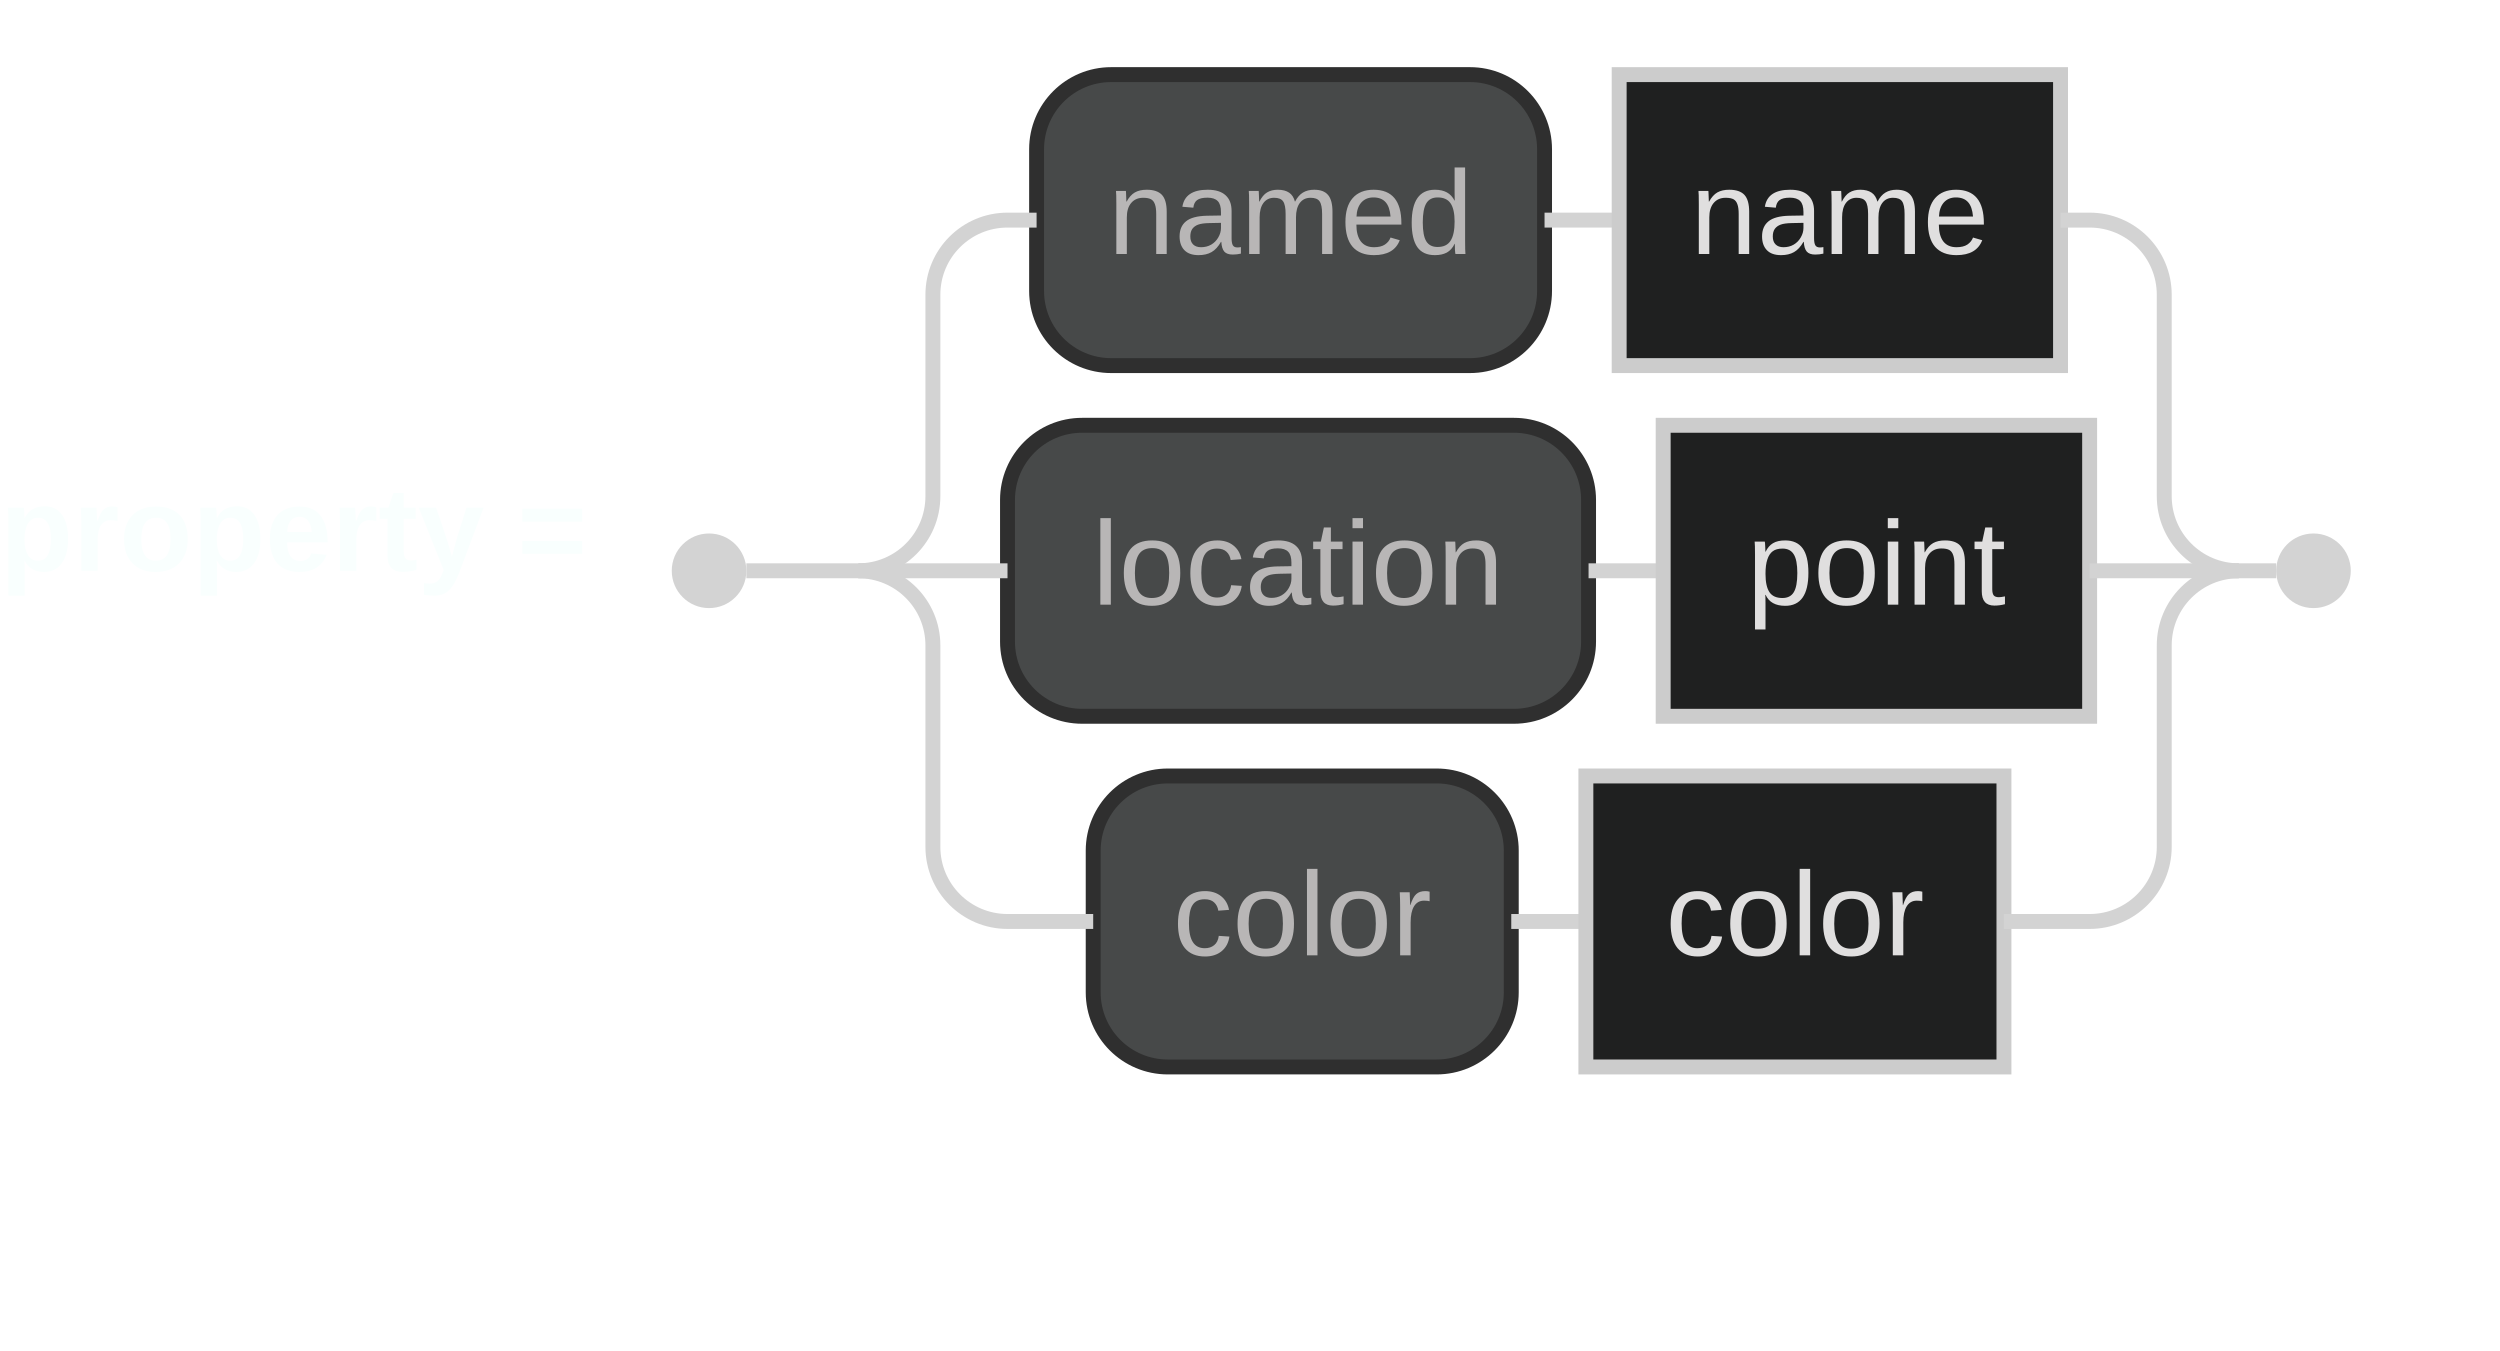
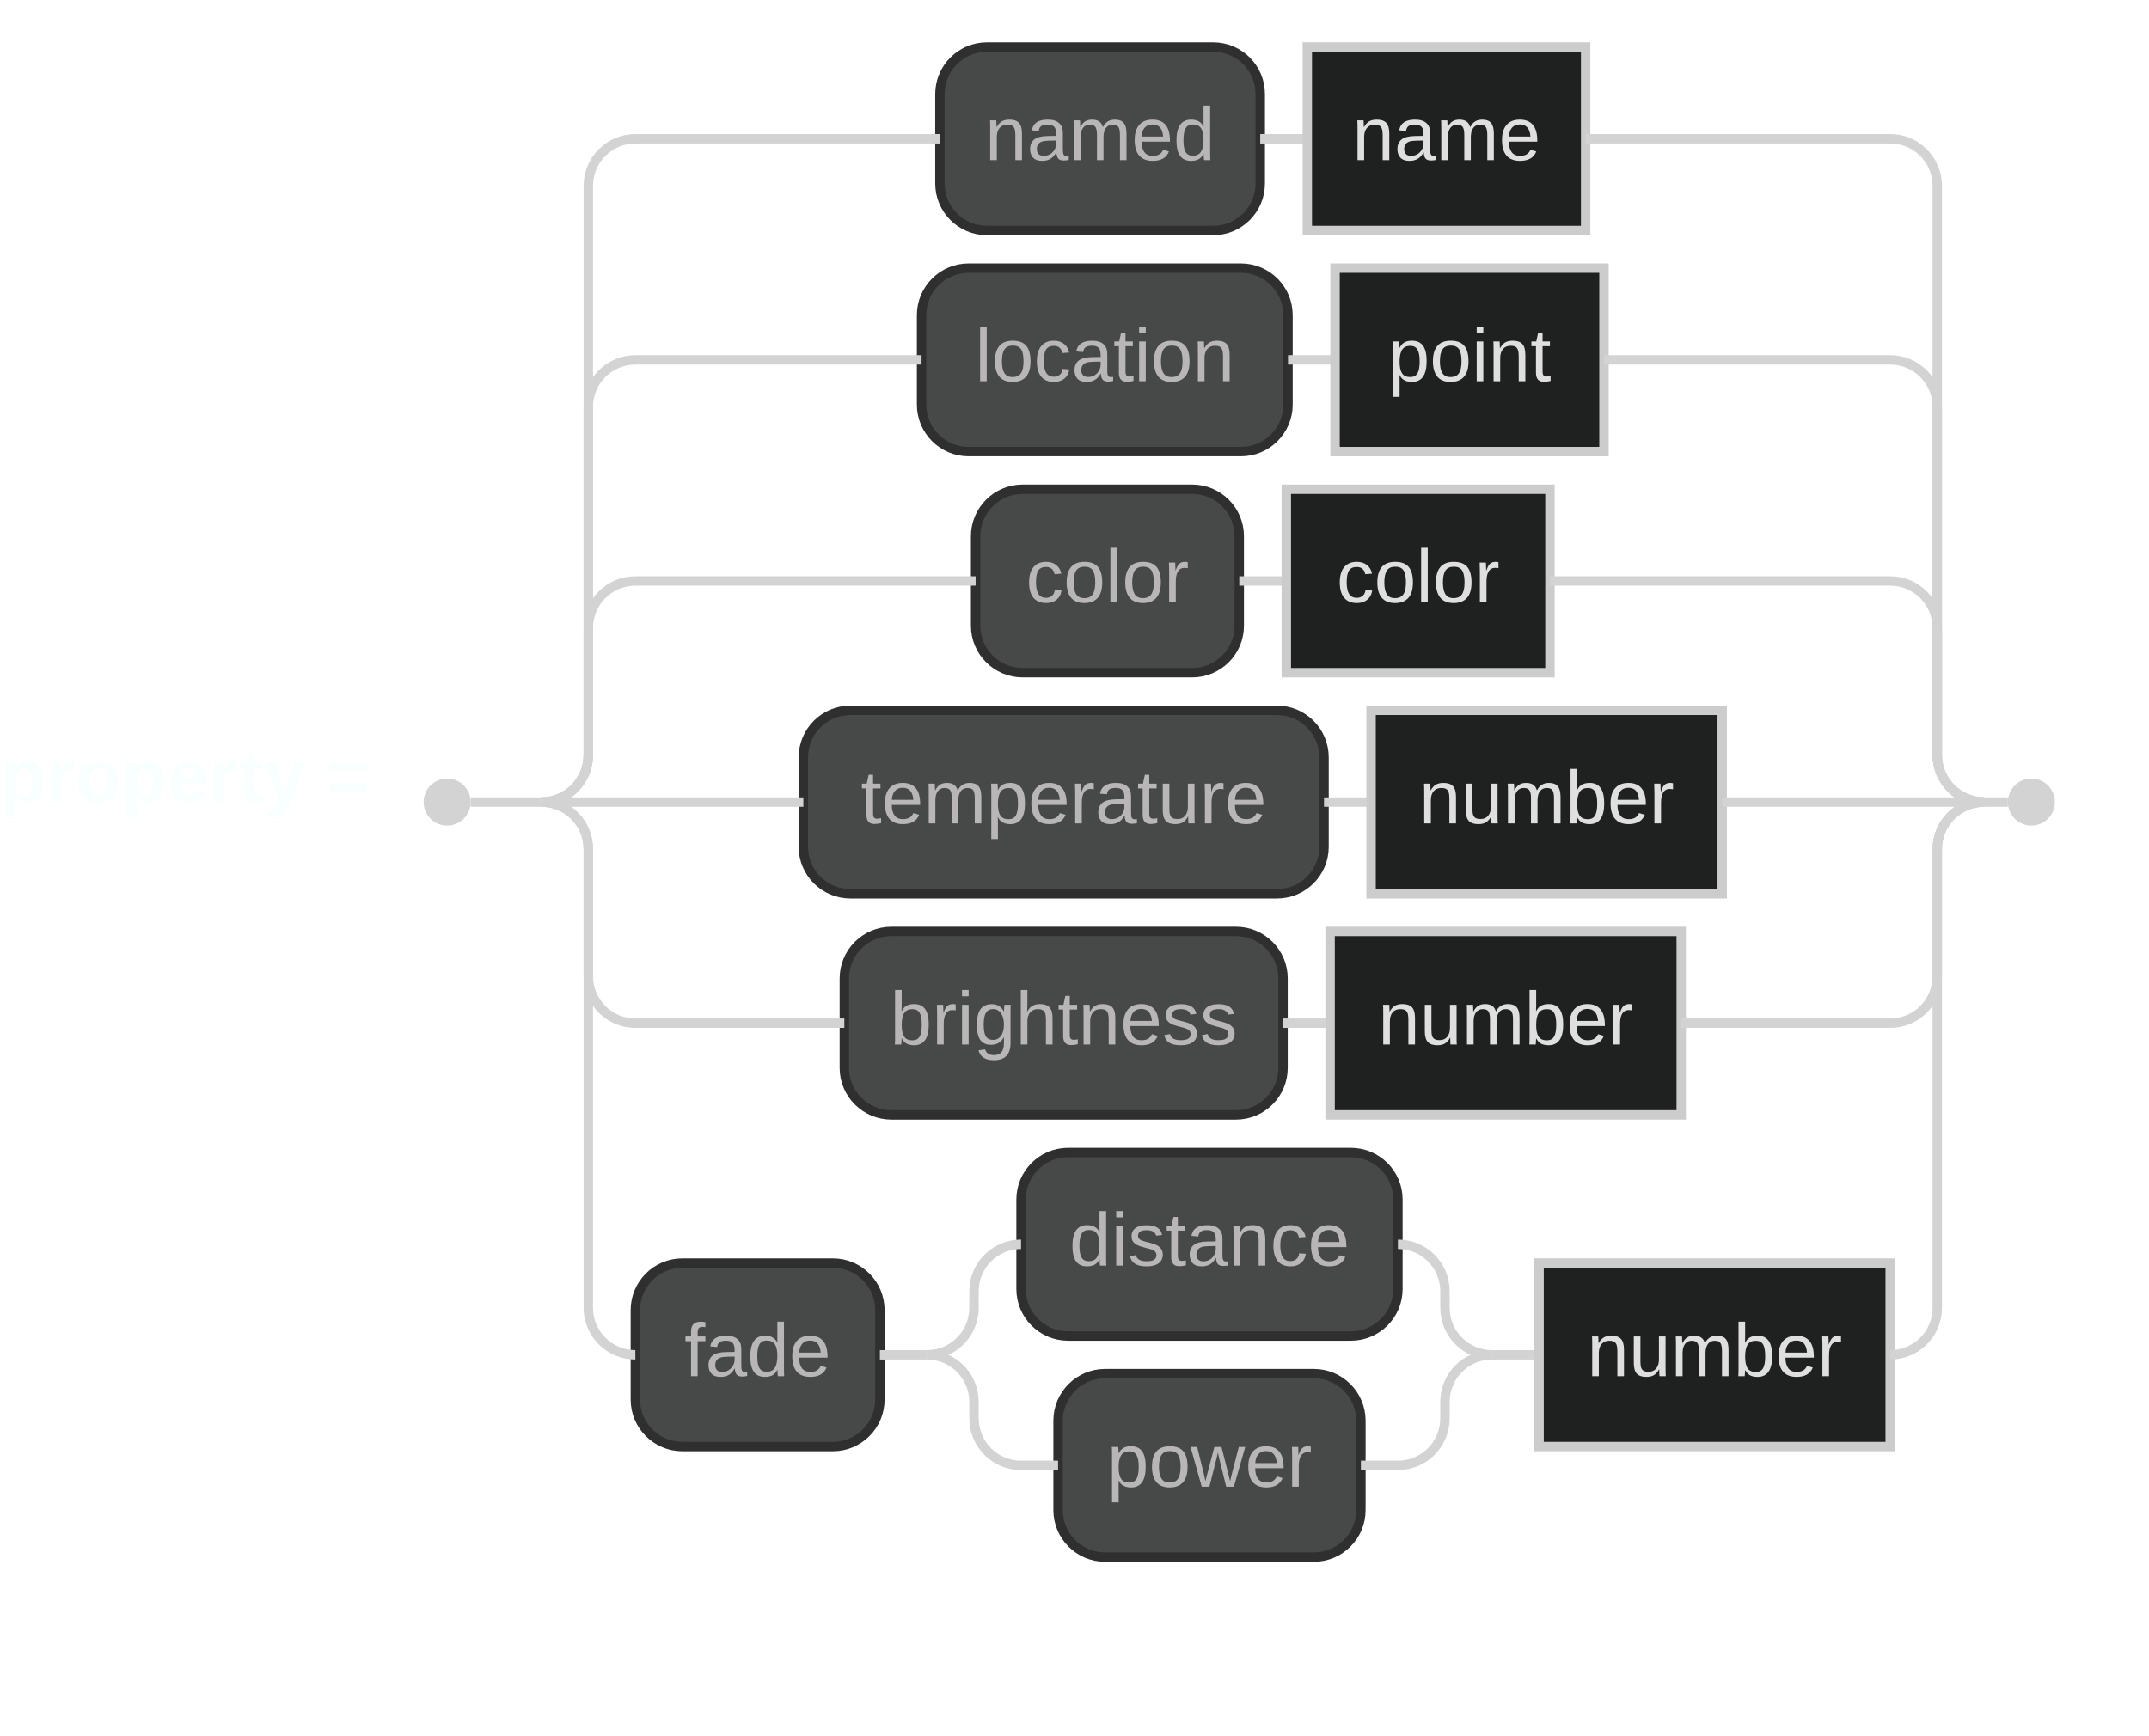
- <svg xmlns="http://www.w3.org/2000/svg" id="my-svg" width="100%" class="railroad-diagram" style="max-width: 335.062px; background-color: transparent;" viewBox="0 0 335.062 181" role="graphics-document document" aria-roledescription="railroadEbnf">
+ <svg xmlns="http://www.w3.org/2000/svg" id="my-svg" width="100%" class="railroad-diagram" style="max-width: 456.719px; background-color: transparent;" viewBox="0 0 456.719 369" role="graphics-document document" aria-roledescription="railroadEbnf">
  <style>#my-svg{font-family:"trebuchet ms",verdana,arial,sans-serif;font-size:16px;fill:#ccc;}@keyframes edge-animation-frame{from{stroke-dashoffset:0;}}@keyframes dash{to{stroke-dashoffset:0;}}#my-svg .edge-animation-slow{stroke-dasharray:9,5!important;stroke-dashoffset:900;animation:dash 50s linear infinite;stroke-linecap:round;}#my-svg .edge-animation-fast{stroke-dasharray:9,5!important;stroke-dashoffset:900;animation:dash 20s linear infinite;stroke-linecap:round;}#my-svg .error-icon{fill:#a44141;}#my-svg .error-text{fill:#ddd;stroke:#ddd;}#my-svg .edge-thickness-normal{stroke-width:1px;}#my-svg .edge-thickness-thick{stroke-width:3.5px;}#my-svg .edge-pattern-solid{stroke-dasharray:0;}#my-svg .edge-thickness-invisible{stroke-width:0;fill:none;}#my-svg .edge-pattern-dashed{stroke-dasharray:3;}#my-svg .edge-pattern-dotted{stroke-dasharray:2;}#my-svg .marker{fill:lightgrey;stroke:lightgrey;}#my-svg .marker.cross{stroke:lightgrey;}#my-svg svg{font-family:"trebuchet ms",verdana,arial,sans-serif;font-size:16px;}#my-svg p{margin:0;}#my-svg .railroad-diagram{font-family:"trebuchet ms",verdana,arial,sans-serif;font-size:16px;}#my-svg .railroad-terminal rect{fill:hsl(180, 1.587%, 28.353%);stroke:hsl(180, 0%, 18.353%);stroke-width:2px;}#my-svg .railroad-terminal text{fill:rgb(183.848, 181.552, 181.552);font-family:"trebuchet ms",verdana,arial,sans-serif;font-size:16px;text-anchor:middle;dominant-baseline:middle;}#my-svg .railroad-nonterminal rect{fill:#1f2020;stroke:#cccccc;stroke-width:2px;}#my-svg .railroad-nonterminal text{fill:#e0dfdf;font-family:"trebuchet ms",verdana,arial,sans-serif;font-size:16px;text-anchor:middle;dominant-baseline:middle;}#my-svg .railroad-line{stroke:lightgrey;stroke-width:2px;fill:none;}#my-svg .railroad-start circle,#my-svg .railroad-end circle{fill:lightgrey;}#my-svg .railroad-comment ellipse{fill:#181818;stroke:hsl(20, 0%, 2.353%);stroke-width:2px;}#my-svg .railroad-comment text{fill:rgb(223, 223.667, 224);font-style:italic;font-family:"trebuchet ms",verdana,arial,sans-serif;font-size:16px;text-anchor:middle;dominant-baseline:middle;}#my-svg .railroad-special rect{fill:hsl(20, 1.587%, 12.353%);stroke:hsl(20, 0%, 2.353%);stroke-width:2px;stroke-dasharray:5,3;}#my-svg .railroad-special text{fill:#e0dfdf;font-family:"trebuchet ms",verdana,arial,sans-serif;font-size:16px;text-anchor:middle;dominant-baseline:middle;}#my-svg .railroad-rule-name{font-weight:bold;fill:#F9FFFE;font-family:"trebuchet ms",verdana,arial,sans-serif;font-size:16px;}#my-svg .node .neo-node{stroke:#ccc;}#my-svg [data-look="neo"].node rect,#my-svg [data-look="neo"].cluster rect,#my-svg [data-look="neo"].node polygon{stroke:url(#my-svg-gradient);filter:drop-shadow( 1px 2px 2px rgba(185,185,185,1));}#my-svg [data-look="neo"].swimlane.cluster rect{filter:none;}#my-svg [data-look="neo"].node path{stroke:url(#my-svg-gradient);stroke-width:1px;}#my-svg [data-look="neo"].node .outer-path{filter:drop-shadow( 1px 2px 2px rgba(185,185,185,1));}#my-svg [data-look="neo"].node .neo-line path{stroke:#ccc;filter:none;}#my-svg [data-look="neo"].node circle{stroke:url(#my-svg-gradient);filter:drop-shadow( 1px 2px 2px rgba(185,185,185,1));}#my-svg [data-look="neo"].node circle .state-start{fill:#000000;}#my-svg [data-look="neo"].icon-shape .icon{fill:url(#my-svg-gradient);filter:drop-shadow( 1px 2px 2px rgba(185,185,185,1));}#my-svg [data-look="neo"].icon-shape .icon-neo path{stroke:url(#my-svg-gradient);filter:drop-shadow( 1px 2px 2px rgba(185,185,185,1));}#my-svg :root{--mermaid-font-family:"trebuchet ms",verdana,arial,sans-serif;}</style>
  <g />
  <g class="railroad-rule" transform="translate(0, 10)">
    <g transform="translate(115.0312, 0)">
      <g class="railroad-choice">
-         <g class="railroad-sequence" transform="translate(23.89844, 0)">
+         <g class="railroad-sequence" transform="translate(84.72656, 0)">
          <g class="railroad-terminal" transform="translate(0, 0)">
            <rect x="0" y="0" width="68.078" height="39" rx="10" ry="10" />
            <text x="34.039" y="19.5">named</text>
          </g>
          <path class="railroad-line" d="M 68.078 19.5 L 78.078 19.5" />
          <g class="railroad-nonterminal" transform="translate(78.07812, 0)">
            <rect x="0" y="0" width="59.156" height="39" />
            <text x="29.578" y="19.5">name</text>
          </g>
        </g>
-         <path class="railroad-line" d="M 0 66.5 A 10 10 0 0 0 10 56.5 L 10 29.5 A 10 10 0 0 1 20 19.5 L 23.898 19.5" />
-         <path class="railroad-line" d="M 161.133 19.5 L 165.031 19.5 A 10 10 0 0 1 175.031 29.5 L 175.031 56.5 A 10 10 0 0 0 185.031 66.5" />
-         <g class="railroad-sequence" transform="translate(20, 47)">
+         <path class="railroad-line" d="M 0 160.5 A 10 10 0 0 0 10 150.5 L 10 29.5 A 10 10 0 0 1 20 19.5 L 84.727 19.5" />
+         <path class="railroad-line" d="M 221.961 19.5 L 286.688 19.5 A 10 10 0 0 1 296.688 29.5 L 296.688 150.5 A 10 10 0 0 0 306.688 160.5" />
+         <g class="railroad-sequence" transform="translate(80.82812, 47)">
          <g class="railroad-terminal" transform="translate(0, 0)">
            <rect x="0" y="0" width="77.875" height="39" rx="10" ry="10" />
            <text x="38.938" y="19.5">location</text>
          </g>
          <path class="railroad-line" d="M 77.875 19.5 L 87.875 19.5" />
          <g class="railroad-nonterminal" transform="translate(87.875, 0)">
            <rect x="0" y="0" width="57.156" height="39" />
            <text x="28.578" y="19.5">point</text>
          </g>
        </g>
-         <path class="railroad-line" d="M 0 66.5 L 20 66.5" />
-         <path class="railroad-line" d="M 165.031 66.5 L 185.031 66.5" />
-         <g class="railroad-sequence" transform="translate(31.48438, 94)">
+         <path class="railroad-line" d="M 0 160.5 A 10 10 0 0 0 10 150.5 L 10 76.5 A 10 10 0 0 1 20 66.5 L 80.828 66.5" />
+         <path class="railroad-line" d="M 225.859 66.5 L 286.688 66.5 A 10 10 0 0 1 296.688 76.5 L 296.688 150.5 A 10 10 0 0 0 306.688 160.5" />
+         <g class="railroad-sequence" transform="translate(92.3125, 94)">
          <g class="railroad-terminal" transform="translate(0, 0)">
            <rect x="0" y="0" width="56.031" height="39" rx="10" ry="10" />
            <text x="28.016" y="19.5">color</text>
          </g>
          <path class="railroad-line" d="M 56.031 19.5 L 66.031 19.5" />
          <g class="railroad-nonterminal" transform="translate(66.03125, 0)">
            <rect x="0" y="0" width="56.031" height="39" />
            <text x="28.016" y="19.5">color</text>
          </g>
        </g>
-         <path class="railroad-line" d="M 0 66.5 A 10 10 0 0 1 10 76.5 L 10 103.5 A 10 10 0 0 0 20 113.5 L 31.484 113.5" />
-         <path class="railroad-line" d="M 153.547 113.5 L 165.031 113.5 A 10 10 0 0 0 175.031 103.5 L 175.031 76.5 A 10 10 0 0 1 185.031 66.5" />
+         <path class="railroad-line" d="M 0 160.5 A 10 10 0 0 0 10 150.5 L 10 123.5 A 10 10 0 0 1 20 113.5 L 92.312 113.5" />
+         <path class="railroad-line" d="M 214.375 113.5 L 286.688 113.5 A 10 10 0 0 1 296.688 123.5 L 296.688 150.5 A 10 10 0 0 0 306.688 160.5" />
+         <g class="railroad-sequence" transform="translate(55.70312, 141)">
+           <g class="railroad-terminal" transform="translate(0, 0)">
+             <rect x="0" y="0" width="110.656" height="39" rx="10" ry="10" />
+             <text x="55.328" y="19.5">temperature</text>
+           </g>
+           <path class="railroad-line" d="M 110.656 19.5 L 120.656 19.5" />
+           <g class="railroad-nonterminal" transform="translate(120.6562, 0)">
+             <rect x="0" y="0" width="74.625" height="39" />
+             <text x="37.312" y="19.5">number</text>
+           </g>
+         </g>
+         <path class="railroad-line" d="M 0 160.5 L 55.703 160.5" />
+         <path class="railroad-line" d="M 250.984 160.5 L 306.688 160.5" />
+         <g class="railroad-sequence" transform="translate(64.41406, 188)">
+           <g class="railroad-terminal" transform="translate(0, 0)">
+             <rect x="0" y="0" width="93.234" height="39" rx="10" ry="10" />
+             <text x="46.617" y="19.5">brightness</text>
+           </g>
+           <path class="railroad-line" d="M 93.234 19.5 L 103.234 19.5" />
+           <g class="railroad-nonterminal" transform="translate(103.2344, 0)">
+             <rect x="0" y="0" width="74.625" height="39" />
+             <text x="37.312" y="19.5">number</text>
+           </g>
+         </g>
+         <path class="railroad-line" d="M 0 160.5 A 10 10 0 0 1 10 170.5 L 10 197.5 A 10 10 0 0 0 20 207.5 L 64.414 207.5" />
+         <path class="railroad-line" d="M 242.273 207.5 L 286.688 207.5 A 10 10 0 0 0 296.688 197.5 L 296.688 170.5 A 10 10 0 0 1 306.688 160.5" />
+         <g class="railroad-sequence" transform="translate(20, 235)">
+           <g class="railroad-terminal" transform="translate(0, 23.5)">
+             <rect x="0" y="0" width="51.969" height="39" rx="10" ry="10" />
+             <text x="25.984" y="19.5">fade</text>
+           </g>
+           <path class="railroad-line" d="M 51.969 43 L 61.969 43" />
+           <g class="railroad-choice" transform="translate(61.96875, 0)">
+             <g class="railroad-terminal" transform="translate(20, 0)">
+               <rect x="0" y="0" width="80.094" height="39" rx="10" ry="10" />
+               <text x="40.047" y="19.5">distance</text>
+             </g>
+             <path class="railroad-line" d="M 0 43 A 10 10 0 0 0 10 33 L 10 29.5 A 10 10 0 0 1 20 19.5 L 20 19.5" />
+             <path class="railroad-line" d="M 100.094 19.5 L 100.094 19.5 A 10 10 0 0 1 110.094 29.5 L 110.094 33 A 10 10 0 0 0 120.094 43" />
+             <g class="railroad-terminal" transform="translate(27.86719, 47)">
+               <rect x="0" y="0" width="64.359" height="39" rx="10" ry="10" />
+               <text x="32.18" y="19.5">power</text>
+             </g>
+             <path class="railroad-line" d="M 0 43 A 10 10 0 0 1 10 53 L 10 56.5 A 10 10 0 0 0 20 66.5 L 27.867 66.5" />
+             <path class="railroad-line" d="M 92.227 66.5 L 100.094 66.5 A 10 10 0 0 0 110.094 56.5 L 110.094 53 A 10 10 0 0 1 120.094 43" />
+           </g>
+           <path class="railroad-line" d="M 182.062 43 L 192.062 43" />
+           <g class="railroad-nonterminal" transform="translate(192.0625, 23.5)">
+             <rect x="0" y="0" width="74.625" height="39" />
+             <text x="37.312" y="19.5">number</text>
+           </g>
+         </g>
+         <path class="railroad-line" d="M 0 160.5 A 10 10 0 0 1 10 170.5 L 10 268 A 10 10 0 0 0 20 278 L 20 278" />
+         <path class="railroad-line" d="M 286.688 278 L 286.688 278 A 10 10 0 0 0 296.688 268 L 296.688 170.5 A 10 10 0 0 1 306.688 160.5" />
      </g>
    </g>
    <g class="railroad-rule-name-group">
-       <text class="railroad-rule-name" x="0" y="66.5">property =</text>
+       <text class="railroad-rule-name" x="0" y="160.5">property =</text>
    </g>
    <g class="railroad-start">
-       <circle cx="95.031" cy="66.5" r="5" />
+       <circle cx="95.031" cy="160.5" r="5" />
    </g>
    <g class="railroad-end">
-       <circle cx="310.062" cy="66.5" r="5" />
+       <circle cx="431.719" cy="160.5" r="5" />
    </g>
-     <path class="railroad-line" d="M 100.031 66.5 L 115.031 66.5" />
-     <path class="railroad-line" d="M 300.062 66.5 L 305.062 66.5" />
+     <path class="railroad-line" d="M 100.031 160.5 L 115.031 160.5" />
+     <path class="railroad-line" d="M 421.719 160.5 L 426.719 160.5" />
  </g>
</svg>
